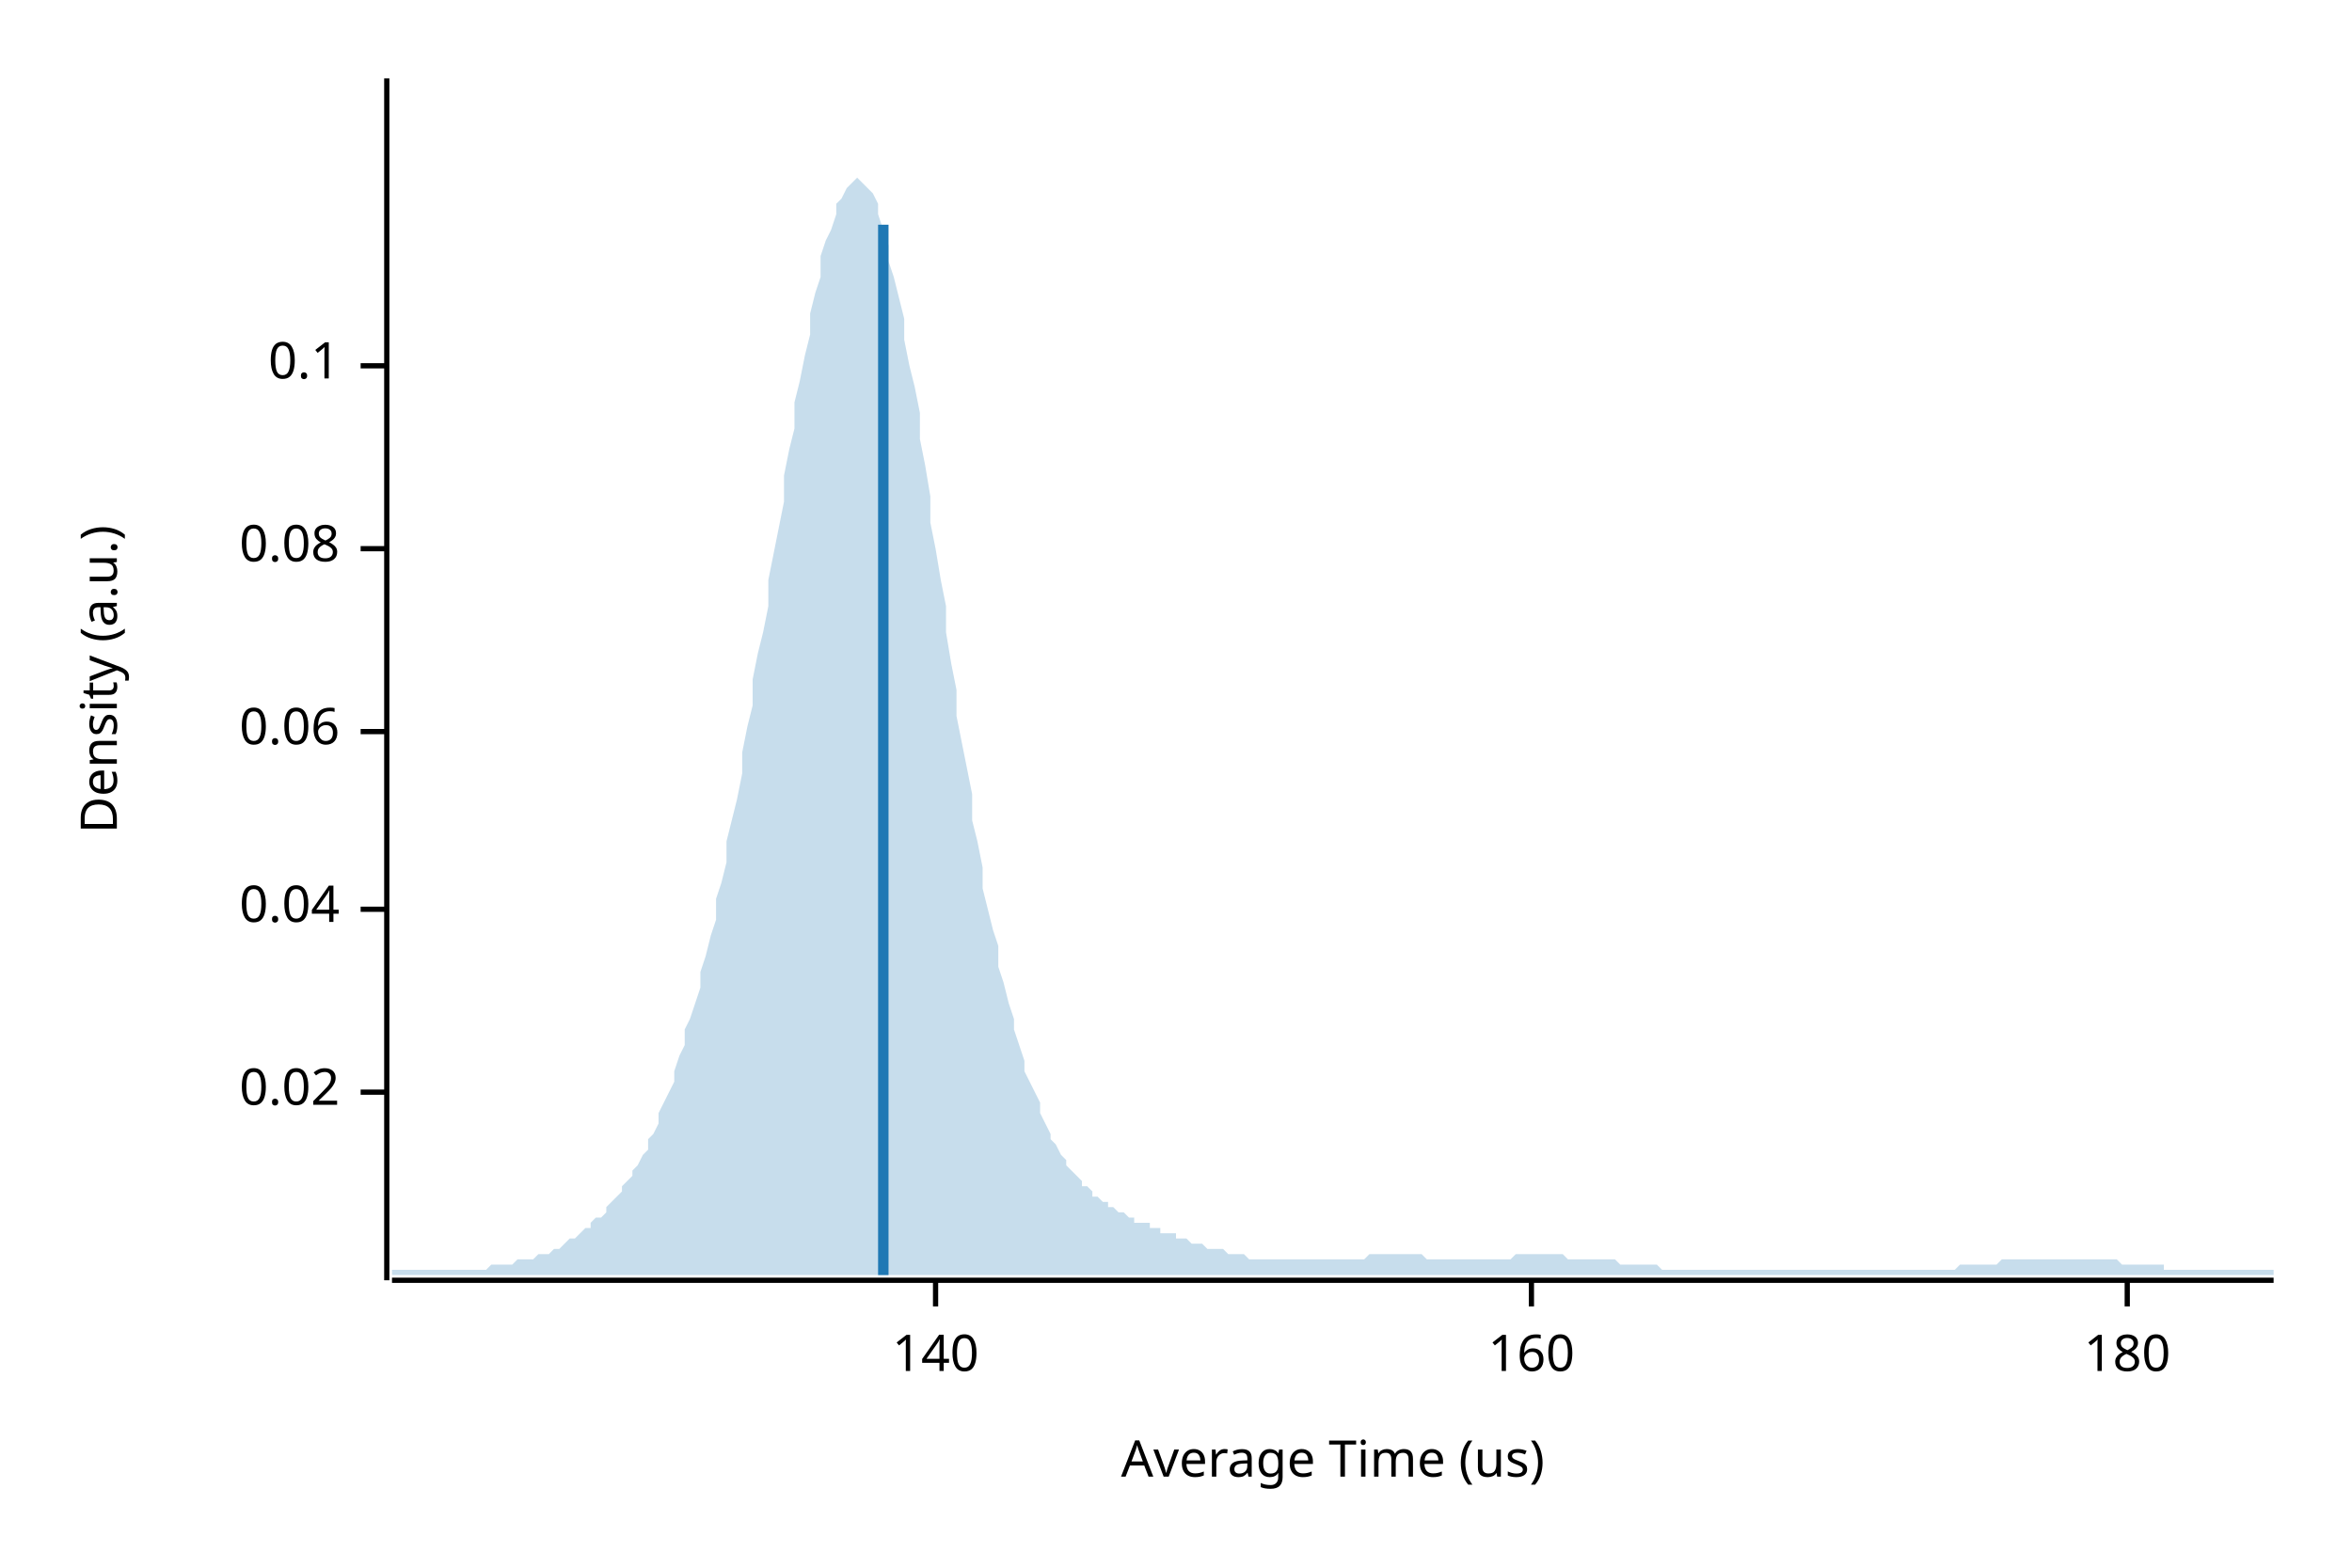
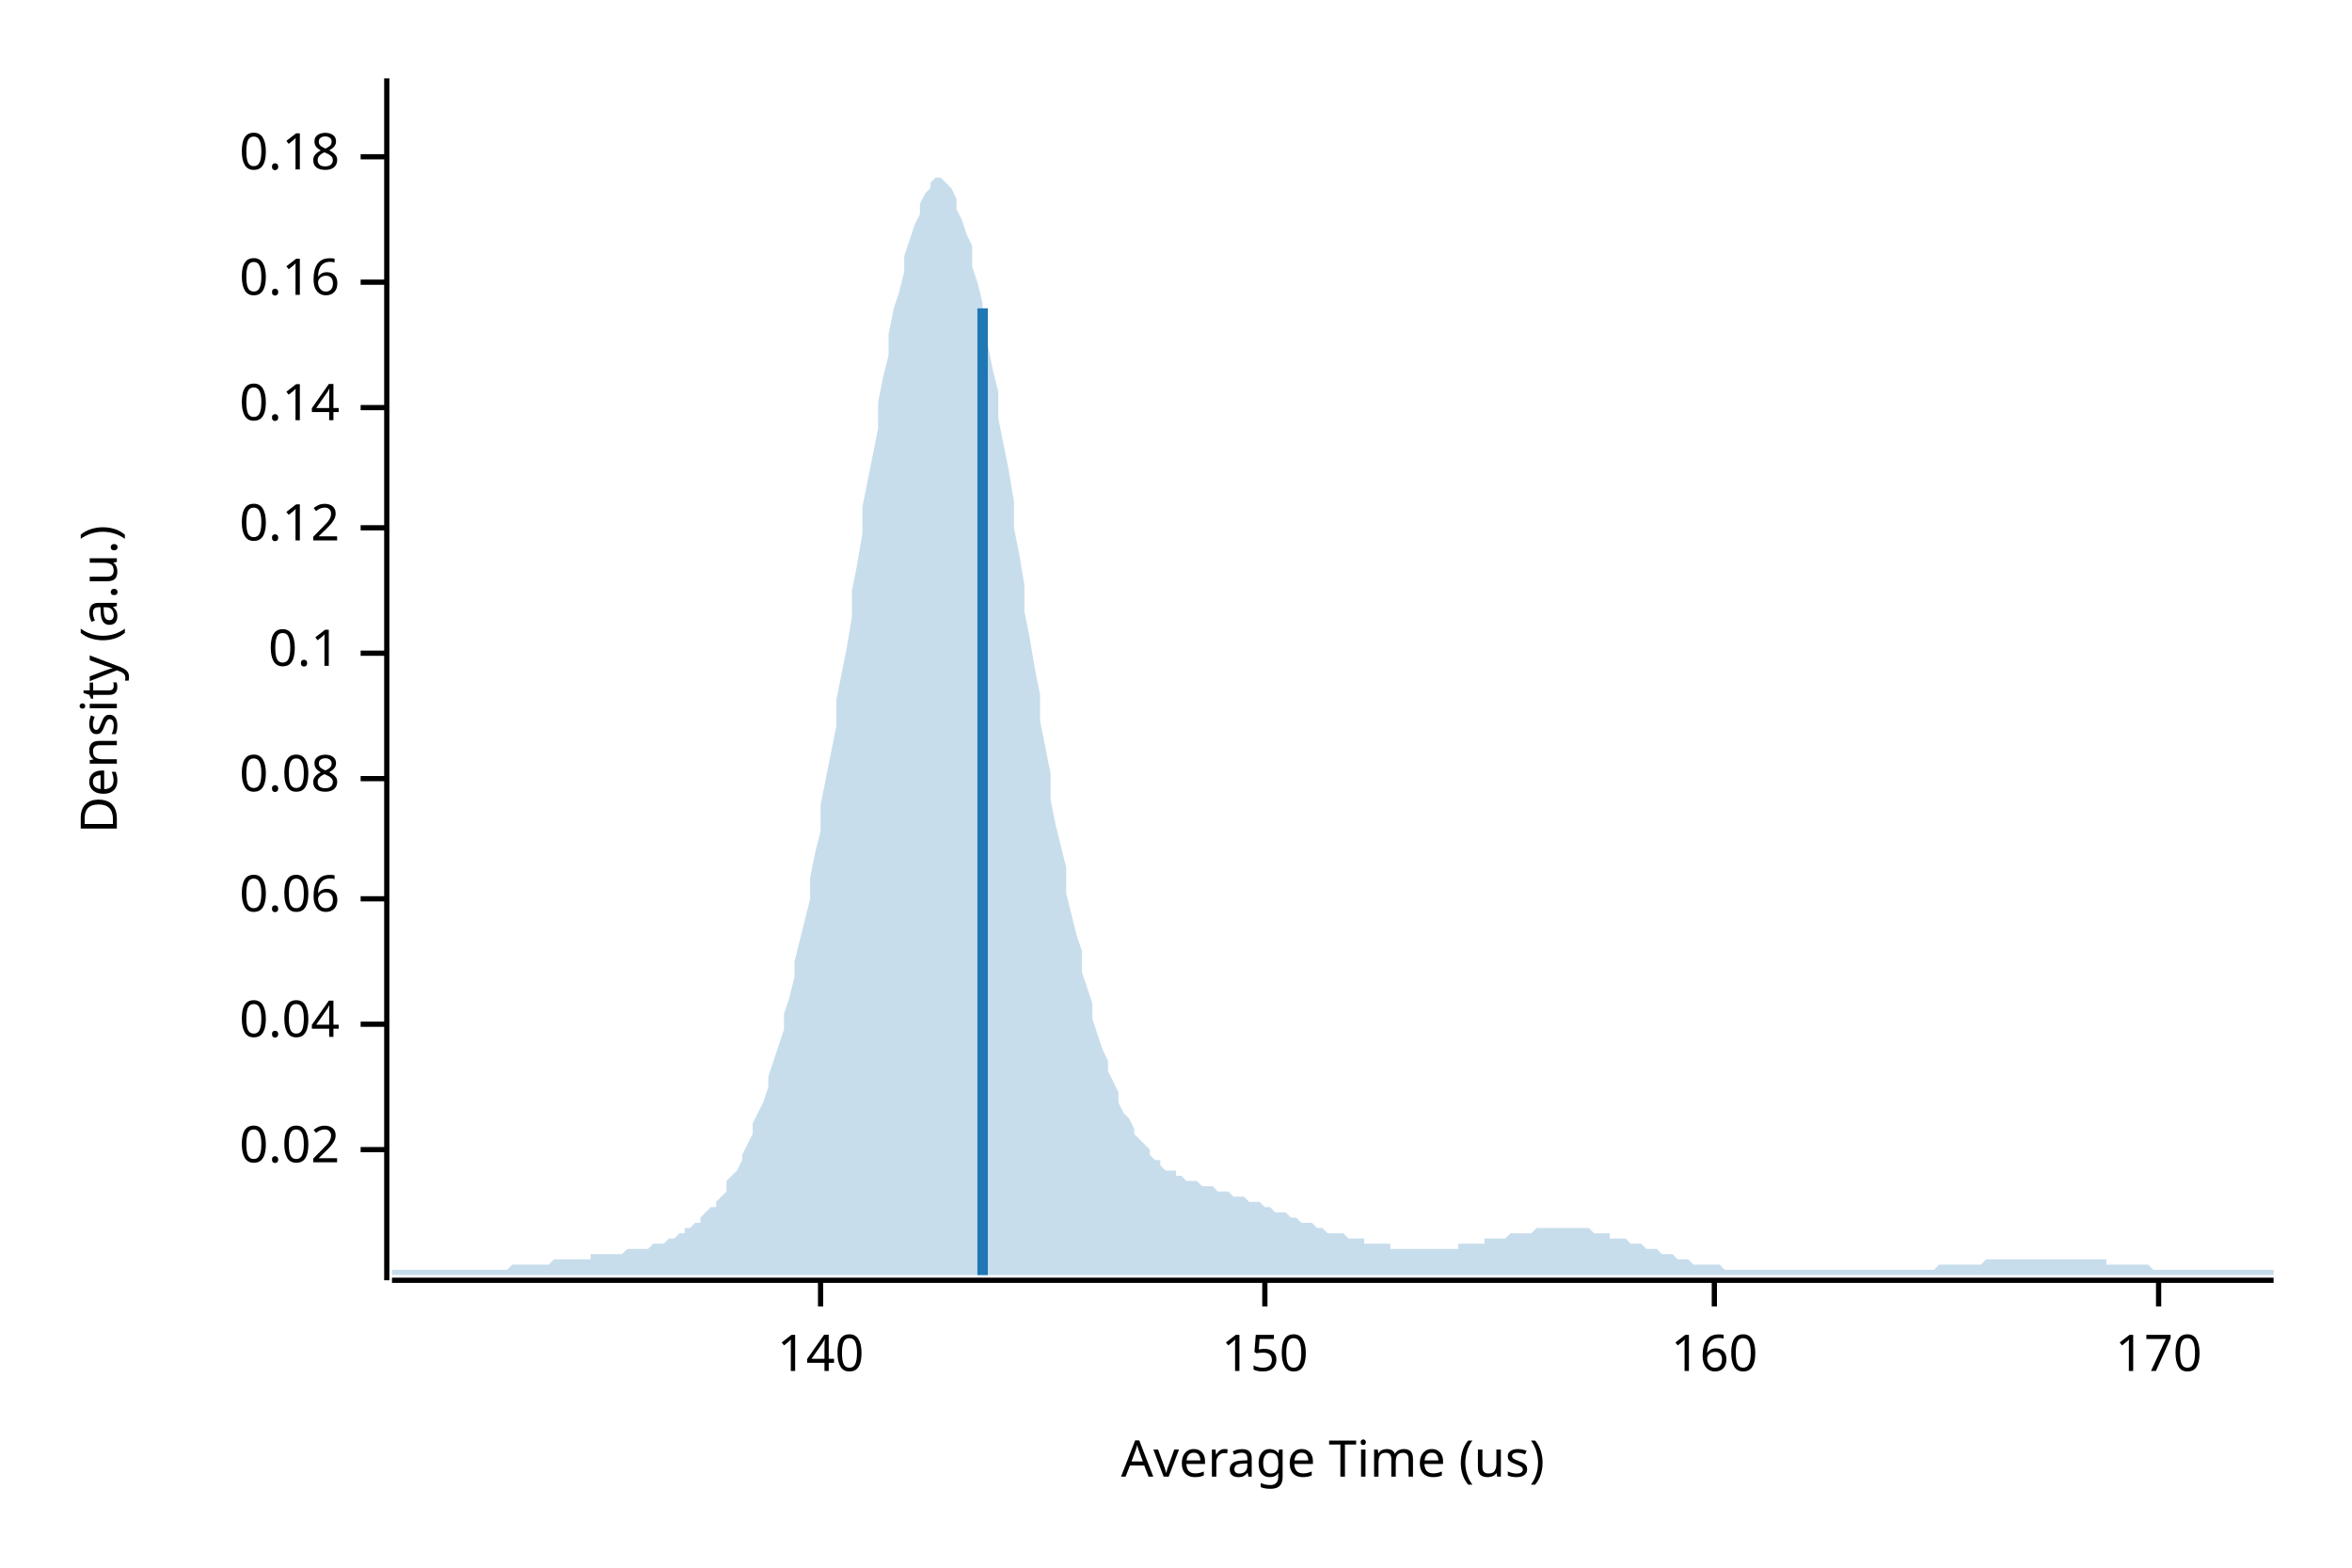
<svg xmlns="http://www.w3.org/2000/svg" width="450" height="300" viewBox="0 0 450 300">
  <text x="15" y="130" dy="0.76em" text-anchor="middle" font-family="sans-serif" font-size="9.677" opacity="1" fill="#000000" transform="rotate(270, 15, 130)">
Density (a.u.)
</text>
  <text x="255" y="285" dy="-0.5ex" text-anchor="middle" font-family="sans-serif" font-size="9.677" opacity="1" fill="#000000">
Average Time (us)
</text>
  <polyline fill="none" opacity="1" stroke="#000000" stroke-width="1" points="74,15 74,245 " />
-   <text x="65" y="209" dy="0.5ex" text-anchor="end" font-family="sans-serif" font-size="9.677" opacity="1" fill="#000000">
+   <text x="65" y="220" dy="0.5ex" text-anchor="end" font-family="sans-serif" font-size="9.677" opacity="1" fill="#000000">
0.02
</text>
-   <polyline fill="none" opacity="1" stroke="#000000" stroke-width="1" points="69,209 74,209 " />
-   <text x="65" y="174" dy="0.5ex" text-anchor="end" font-family="sans-serif" font-size="9.677" opacity="1" fill="#000000">
+   <polyline fill="none" opacity="1" stroke="#000000" stroke-width="1" points="69,220 74,220 " />
+   <text x="65" y="196" dy="0.5ex" text-anchor="end" font-family="sans-serif" font-size="9.677" opacity="1" fill="#000000">
0.04
</text>
-   <polyline fill="none" opacity="1" stroke="#000000" stroke-width="1" points="69,174 74,174 " />
-   <text x="65" y="140" dy="0.5ex" text-anchor="end" font-family="sans-serif" font-size="9.677" opacity="1" fill="#000000">
+   <polyline fill="none" opacity="1" stroke="#000000" stroke-width="1" points="69,196 74,196 " />
+   <text x="65" y="172" dy="0.5ex" text-anchor="end" font-family="sans-serif" font-size="9.677" opacity="1" fill="#000000">
0.06
</text>
-   <polyline fill="none" opacity="1" stroke="#000000" stroke-width="1" points="69,140 74,140 " />
-   <text x="65" y="105" dy="0.5ex" text-anchor="end" font-family="sans-serif" font-size="9.677" opacity="1" fill="#000000">
+   <polyline fill="none" opacity="1" stroke="#000000" stroke-width="1" points="69,172 74,172 " />
+   <text x="65" y="149" dy="0.5ex" text-anchor="end" font-family="sans-serif" font-size="9.677" opacity="1" fill="#000000">
0.08
</text>
-   <polyline fill="none" opacity="1" stroke="#000000" stroke-width="1" points="69,105 74,105 " />
-   <text x="65" y="70" dy="0.5ex" text-anchor="end" font-family="sans-serif" font-size="9.677" opacity="1" fill="#000000">
+   <polyline fill="none" opacity="1" stroke="#000000" stroke-width="1" points="69,149 74,149 " />
+   <text x="65" y="125" dy="0.5ex" text-anchor="end" font-family="sans-serif" font-size="9.677" opacity="1" fill="#000000">
0.1
</text>
-   <polyline fill="none" opacity="1" stroke="#000000" stroke-width="1" points="69,70 74,70 " />
+   <polyline fill="none" opacity="1" stroke="#000000" stroke-width="1" points="69,125 74,125 " />
+   <text x="65" y="101" dy="0.5ex" text-anchor="end" font-family="sans-serif" font-size="9.677" opacity="1" fill="#000000">
+ 0.12
+ </text>
+   <polyline fill="none" opacity="1" stroke="#000000" stroke-width="1" points="69,101 74,101 " />
+   <text x="65" y="78" dy="0.5ex" text-anchor="end" font-family="sans-serif" font-size="9.677" opacity="1" fill="#000000">
+ 0.14
+ </text>
+   <polyline fill="none" opacity="1" stroke="#000000" stroke-width="1" points="69,78 74,78 " />
+   <text x="65" y="54" dy="0.5ex" text-anchor="end" font-family="sans-serif" font-size="9.677" opacity="1" fill="#000000">
+ 0.16
+ </text>
+   <polyline fill="none" opacity="1" stroke="#000000" stroke-width="1" points="69,54 74,54 " />
+   <text x="65" y="30" dy="0.5ex" text-anchor="end" font-family="sans-serif" font-size="9.677" opacity="1" fill="#000000">
+ 0.18
+ </text>
+   <polyline fill="none" opacity="1" stroke="#000000" stroke-width="1" points="69,30 74,30 " />
  <polyline fill="none" opacity="1" stroke="#000000" stroke-width="1" points="75,245 435,245 " />
-   <text x="179" y="255" dy="0.76em" text-anchor="middle" font-family="sans-serif" font-size="9.677" opacity="1" fill="#000000">
+   <text x="157" y="255" dy="0.76em" text-anchor="middle" font-family="sans-serif" font-size="9.677" opacity="1" fill="#000000">
140
</text>
-   <polyline fill="none" opacity="1" stroke="#000000" stroke-width="1" points="179,245 179,250 " />
-   <text x="293" y="255" dy="0.76em" text-anchor="middle" font-family="sans-serif" font-size="9.677" opacity="1" fill="#000000">
+   <polyline fill="none" opacity="1" stroke="#000000" stroke-width="1" points="157,245 157,250 " />
+   <text x="242" y="255" dy="0.76em" text-anchor="middle" font-family="sans-serif" font-size="9.677" opacity="1" fill="#000000">
+ 150
+ </text>
+   <polyline fill="none" opacity="1" stroke="#000000" stroke-width="1" points="242,245 242,250 " />
+   <text x="328" y="255" dy="0.76em" text-anchor="middle" font-family="sans-serif" font-size="9.677" opacity="1" fill="#000000">
160
</text>
-   <polyline fill="none" opacity="1" stroke="#000000" stroke-width="1" points="293,245 293,250 " />
-   <text x="407" y="255" dy="0.76em" text-anchor="middle" font-family="sans-serif" font-size="9.677" opacity="1" fill="#000000">
- 180
+   <polyline fill="none" opacity="1" stroke="#000000" stroke-width="1" points="328,245 328,250 " />
+   <text x="413" y="255" dy="0.76em" text-anchor="middle" font-family="sans-serif" font-size="9.677" opacity="1" fill="#000000">
+ 170
</text>
-   <polyline fill="none" opacity="1" stroke="#000000" stroke-width="1" points="407,245 407,250 " />
-   <polygon opacity="0.25" fill="#1F78B4" points="75,243 75,243 76,243 77,243 77,243 78,243 79,243 80,243 80,243 81,243 82,243 82,243 83,243 84,243 85,243 85,243 86,243 87,243 87,243 88,243 89,243 90,243 90,243 91,243 92,243 93,243 93,243 94,242 95,242 95,242 96,242 97,242 98,242 98,242 99,241 100,241 100,241 101,241 102,241 103,240 103,240 104,240 105,240 106,239 106,239 107,239 108,238 108,238 109,237 110,237 111,236 111,236 112,235 113,235 113,234 114,233 115,233 116,232 116,231 117,230 118,229 119,228 119,227 120,226 121,225 121,224 122,223 123,221 124,220 124,218 125,217 126,215 126,213 127,211 128,209 129,207 129,205 130,202 131,200 131,197 132,195 133,192 134,189 134,186 135,183 136,179 137,176 137,172 138,169 139,165 139,161 140,157 141,153 142,148 142,144 143,139 144,135 144,130 145,125 146,121 147,116 147,111 148,106 149,101 150,96 150,91 151,86 152,82 152,77 153,73 154,68 155,64 155,60 156,56 157,53 157,49 158,46 159,44 160,41 160,39 161,38 162,36 163,35 163,35 164,34 165,35 165,35 166,36 167,37 168,39 168,41 169,44 170,47 170,50 171,53 172,57 173,61 173,65 174,70 175,74 176,79 176,84 177,89 178,95 178,100 179,105 180,111 181,116 181,121 182,127 183,132 183,137 184,142 185,147 186,152 186,157 187,161 188,166 188,170 189,174 190,178 191,181 191,185 192,188 193,192 194,195 194,197 195,200 196,203 196,205 197,207 198,209 199,211 199,213 200,215 201,217 201,218 202,219 203,221 204,222 204,223 205,224 206,225 207,226 207,227 208,227 209,228 209,229 210,229 211,230 212,230 212,231 213,231 214,232 214,232 215,232 216,233 217,233 217,234 218,234 219,234 220,234 220,235 221,235 222,235 222,236 223,236 224,236 225,236 225,237 226,237 227,237 227,237 228,238 229,238 230,238 230,238 231,239 232,239 232,239 233,239 234,239 235,240 235,240 236,240 237,240 238,240 238,240 239,241 240,241 240,241 241,241 242,241 243,241 243,241 244,241 245,241 245,241 246,241 247,241 248,241 248,241 249,241 250,241 251,241 251,241 252,241 253,241 253,241 254,241 255,241 256,241 256,241 257,241 258,241 258,241 259,241 260,241 261,241 261,241 262,240 263,240 264,240 264,240 265,240 266,240 266,240 267,240 268,240 269,240 269,240 270,240 271,240 271,240 272,240 273,241 274,241 274,241 275,241 276,241 277,241 277,241 278,241 279,241 279,241 280,241 281,241 282,241 282,241 283,241 284,241 284,241 285,241 286,241 287,241 287,241 288,241 289,241 289,241 290,240 291,240 292,240 292,240 293,240 294,240 295,240 295,240 296,240 297,240 297,240 298,240 299,240 300,241 300,241 301,241 302,241 302,241 303,241 304,241 305,241 305,241 306,241 307,241 308,241 308,241 309,241 310,242 310,242 311,242 312,242 313,242 313,242 314,242 315,242 315,242 316,242 317,242 318,243 318,243 319,243 320,243 321,243 321,243 322,243 323,243 323,243 324,243 325,243 326,243 326,243 327,243 328,243 328,243 329,243 330,243 331,243 331,243 332,243 333,243 333,243 334,243 335,243 336,243 336,243 337,243 338,243 339,243 339,243 340,243 341,243 341,243 342,243 343,243 344,243 344,243 345,243 346,243 346,243 347,243 348,243 349,243 349,243 350,243 351,243 352,243 352,243 353,243 354,243 354,243 355,243 356,243 357,243 357,243 358,243 359,243 359,243 360,243 361,243 362,243 362,243 363,243 364,243 365,243 365,243 366,243 367,243 367,243 368,243 369,243 370,243 370,243 371,243 372,243 372,243 373,243 374,243 375,242 375,242 376,242 377,242 378,242 378,242 379,242 380,242 380,242 381,242 382,242 383,241 383,241 384,241 385,241 385,241 386,241 387,241 388,241 388,241 389,241 390,241 390,241 391,241 392,241 393,241 393,241 394,241 395,241 396,241 396,241 397,241 398,241 398,241 399,241 400,241 401,241 401,241 402,241 403,241 403,241 404,241 405,241 406,242 406,242 407,242 408,242 409,242 409,242 410,242 411,242 411,242 412,242 413,242 414,242 414,243 415,243 416,243 416,243 417,243 418,243 419,243 419,243 420,243 421,243 422,243 422,243 423,243 424,243 424,243 425,243 426,243 427,243 427,243 428,243 429,243 429,243 430,243 431,243 432,243 432,243 433,243 434,243 435,243 435,244 75,244 " />
-   <polyline fill="none" opacity="1" stroke="#1F78B4" stroke-width="2" points="169,244 169,43 " />
+   <polyline fill="none" opacity="1" stroke="#000000" stroke-width="1" points="413,245 413,250 " />
+   <polygon opacity="0.25" fill="#1F78B4" points="75,243 75,243 76,243 77,243 77,243 78,243 79,243 80,243 80,243 81,243 82,243 82,243 83,243 84,243 85,243 85,243 86,243 87,243 87,243 88,243 89,243 90,243 90,243 91,243 92,243 93,243 93,243 94,243 95,243 95,243 96,243 97,243 98,242 98,242 99,242 100,242 100,242 101,242 102,242 103,242 103,242 104,242 105,242 106,241 106,241 107,241 108,241 108,241 109,241 110,241 111,241 111,241 112,241 113,241 113,240 114,240 115,240 116,240 116,240 117,240 118,240 119,240 119,240 120,239 121,239 121,239 122,239 123,239 124,239 124,239 125,238 126,238 126,238 127,238 128,237 129,237 129,237 130,236 131,236 131,235 132,235 133,234 134,234 134,233 135,232 136,231 137,231 137,230 138,229 139,228 139,226 140,225 141,224 142,222 142,221 143,219 144,217 144,215 145,213 146,211 147,208 147,206 148,203 149,200 150,197 150,194 151,191 152,187 152,184 153,180 154,176 155,172 155,168 156,163 157,159 157,154 158,149 159,144 160,139 160,134 161,129 162,124 163,118 163,113 164,108 165,102 165,97 166,92 167,87 168,82 168,77 169,72 170,68 170,64 171,59 172,56 173,52 173,49 174,46 175,43 176,41 176,39 177,37 178,36 178,35 179,34 180,34 181,35 181,35 182,36 183,38 183,40 184,42 185,45 186,47 186,51 187,54 188,58 188,62 189,66 190,71 191,75 191,80 192,85 193,90 194,96 194,101 195,106 196,112 196,117 197,122 198,128 199,133 199,138 200,143 201,148 201,153 202,158 203,162 204,166 204,171 205,175 206,179 207,182 207,186 208,189 209,192 209,195 210,198 211,201 212,203 212,205 213,207 214,209 214,211 215,213 216,214 217,216 217,217 218,218 219,219 220,220 220,221 221,222 222,222 222,223 223,224 224,224 225,224 225,225 226,225 227,226 227,226 228,226 229,226 230,227 230,227 231,227 232,227 232,227 233,228 234,228 235,228 235,228 236,229 237,229 238,229 238,229 239,230 240,230 240,230 241,230 242,231 243,231 243,231 244,232 245,232 245,232 246,232 247,233 248,233 248,233 249,234 250,234 251,234 251,234 252,235 253,235 253,235 254,236 255,236 256,236 256,236 257,236 258,237 258,237 259,237 260,237 261,237 261,238 262,238 263,238 264,238 264,238 265,238 266,238 266,239 267,239 268,239 269,239 269,239 270,239 271,239 271,239 272,239 273,239 274,239 274,239 275,239 276,239 277,239 277,239 278,239 279,239 279,238 280,238 281,238 282,238 282,238 283,238 284,238 284,237 285,237 286,237 287,237 287,237 288,237 289,236 289,236 290,236 291,236 292,236 292,236 293,236 294,235 295,235 295,235 296,235 297,235 297,235 298,235 299,235 300,235 300,235 301,235 302,235 302,235 303,235 304,235 305,236 305,236 306,236 307,236 308,236 308,237 309,237 310,237 310,237 311,237 312,238 313,238 313,238 314,238 315,239 315,239 316,239 317,239 318,240 318,240 319,240 320,240 321,241 321,241 322,241 323,241 323,241 324,242 325,242 326,242 326,242 327,242 328,242 328,242 329,242 330,243 331,243 331,243 332,243 333,243 333,243 334,243 335,243 336,243 336,243 337,243 338,243 339,243 339,243 340,243 341,243 341,243 342,243 343,243 344,243 344,243 345,243 346,243 346,243 347,243 348,243 349,243 349,243 350,243 351,243 352,243 352,243 353,243 354,243 354,243 355,243 356,243 357,243 357,243 358,243 359,243 359,243 360,243 361,243 362,243 362,243 363,243 364,243 365,243 365,243 366,243 367,243 367,243 368,243 369,243 370,243 370,243 371,242 372,242 372,242 373,242 374,242 375,242 375,242 376,242 377,242 378,242 378,242 379,242 380,241 380,241 381,241 382,241 383,241 383,241 384,241 385,241 385,241 386,241 387,241 388,241 388,241 389,241 390,241 390,241 391,241 392,241 393,241 393,241 394,241 395,241 396,241 396,241 397,241 398,241 398,241 399,241 400,241 401,241 401,241 402,241 403,241 403,242 404,242 405,242 406,242 406,242 407,242 408,242 409,242 409,242 410,242 411,242 411,242 412,243 413,243 414,243 414,243 415,243 416,243 416,243 417,243 418,243 419,243 419,243 420,243 421,243 422,243 422,243 423,243 424,243 424,243 425,243 426,243 427,243 427,243 428,243 429,243 429,243 430,243 431,243 432,243 432,243 433,243 434,243 435,243 435,244 75,244 " />
+   <polyline fill="none" opacity="1" stroke="#1F78B4" stroke-width="2" points="188,244 188,59 " />
</svg>
